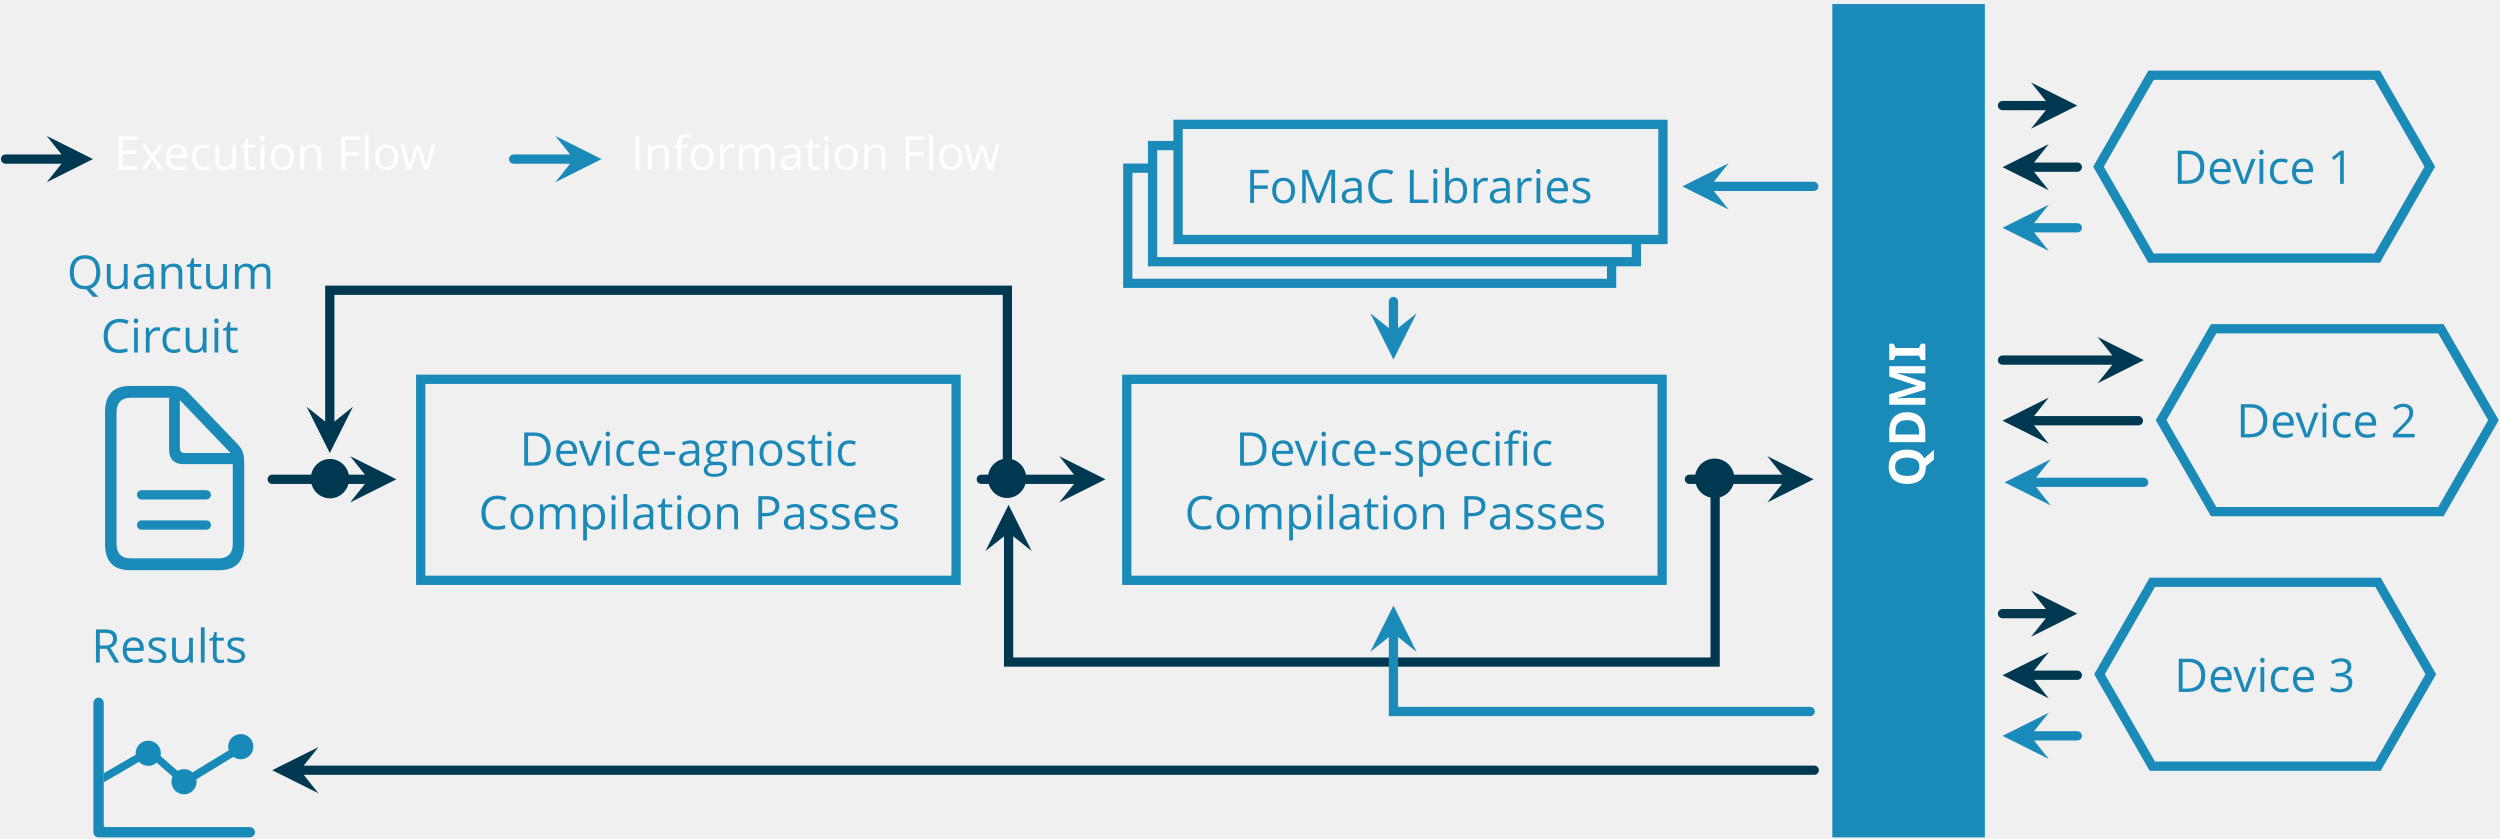
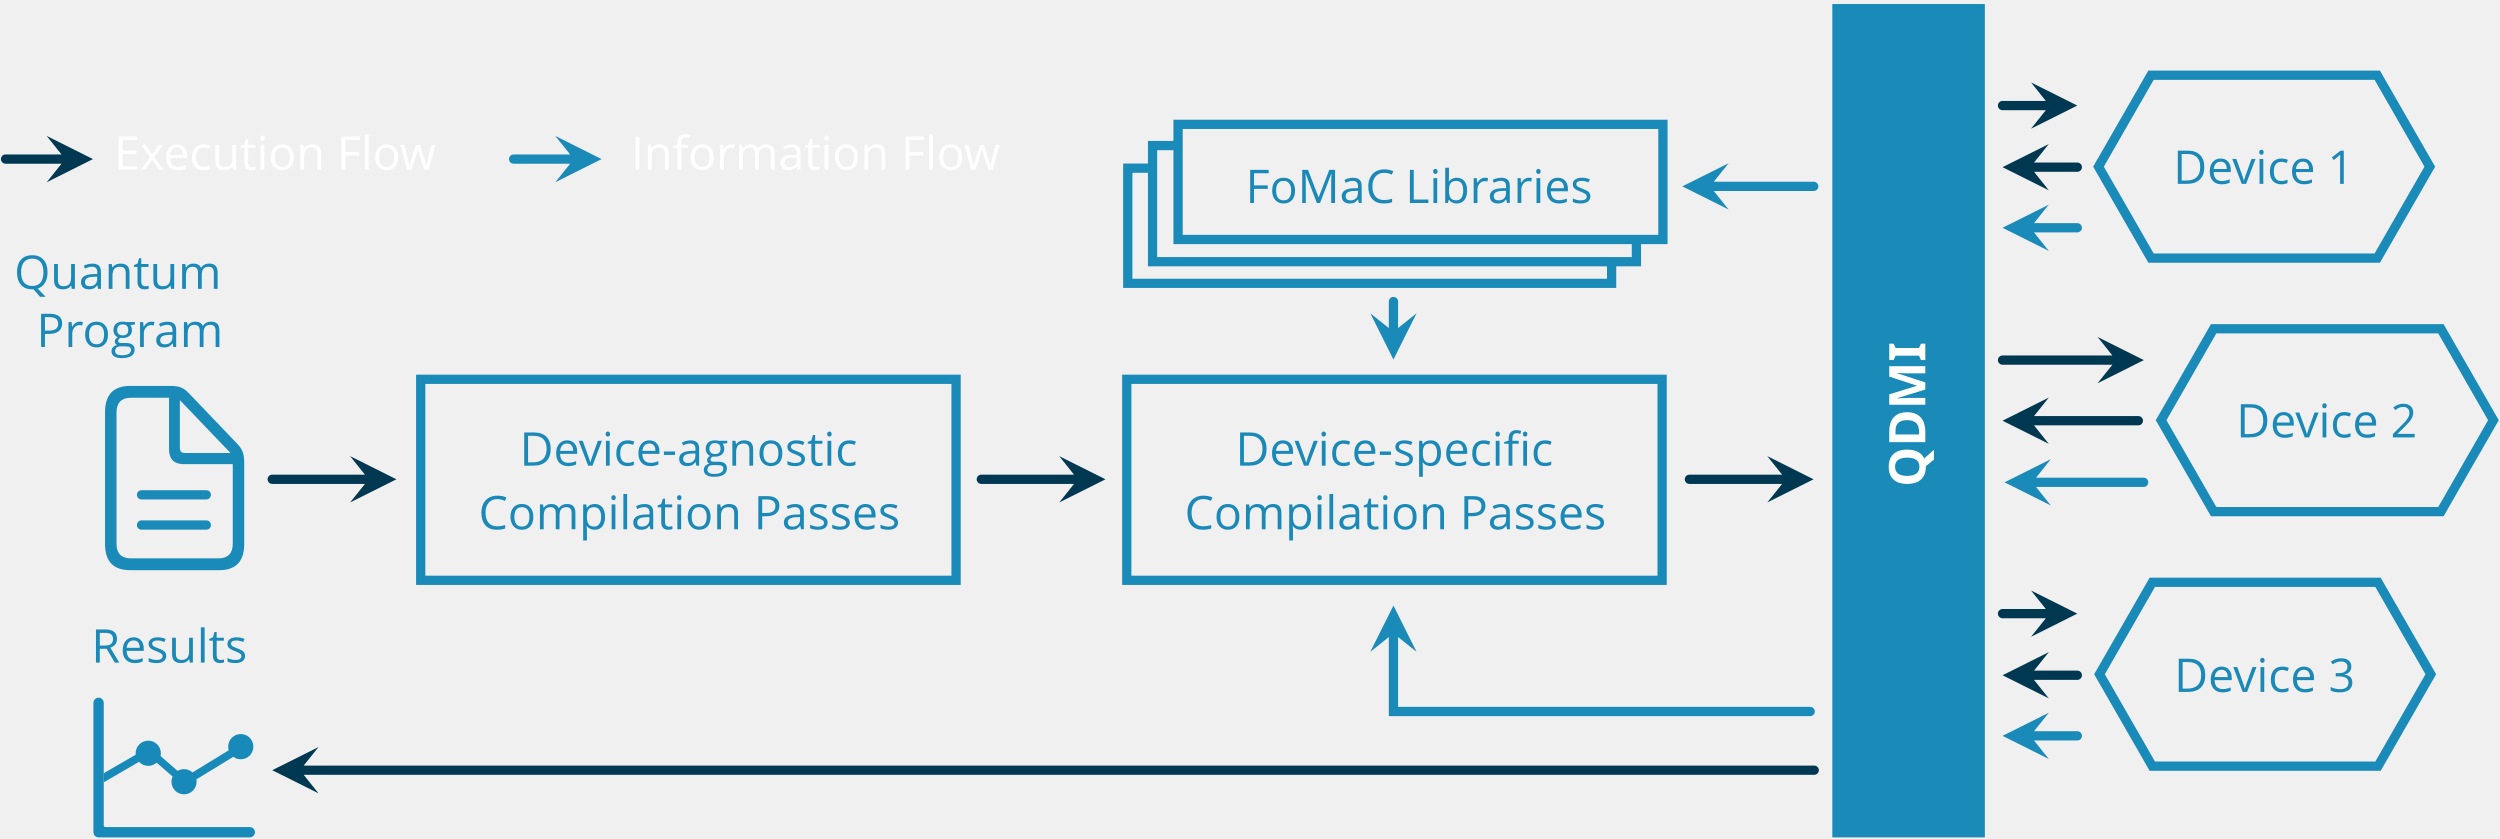
<svg xmlns="http://www.w3.org/2000/svg" width="2475" height="830" xml:space="preserve" overflow="hidden" version="1.1" id="svg57">
  <defs id="defs57">
    <clipPath clipPathUnits="userSpaceOnUse" id="clipPath57">
      <rect x="1268.5" y="952.5" width="479" height="115" stroke="#1a8ab9" stroke-width="9.167" stroke-linecap="butt" stroke-linejoin="miter" stroke-miterlimit="8" stroke-opacity="1" fill="#ffffff" fill-opacity="1" id="rect57" style="display:none" d="m 1268.5,952.5 h 479 v 115 h -479 z" />
      <path id="lpe_path-effect57" class="powerclip" d="m 1234.917,962.917 h 498.167 V 1096.083 H 1234.917 Z M 1268.5,952.5 v 115 h 479 v -115 z" />
    </clipPath>
    <clipPath clipPathUnits="userSpaceOnUse" id="clipPath58">
      <rect x="1293.5" y="933.5" width="480" height="114" stroke="#1a8ab9" stroke-width="9.167" stroke-linecap="butt" stroke-linejoin="miter" stroke-miterlimit="8" stroke-opacity="1" fill="#FFFFFF" fill-opacity="1" id="rect58" style="display:none;fill:#ffffff;fill-opacity:0" d="m 1293.5,933.5 h 480 v 114 h -480 z" />
      <path id="lpe_path-effect58" style="fill:#ffffff;fill-opacity:0" class="powerclip" d="m 1259.456,942.525 h 498.167 V 1076.691 H 1259.456 Z M 1293.5,933.5 v 114 h 480 v -114 z" />
    </clipPath>
  </defs>
  <g transform="translate(-128 -806)" id="g57">
    <g id="g56">
      <rect x="544.5" y="1181.5" width="530" height="199" stroke="#1A8AB9" stroke-width="9.167" stroke-linecap="butt" stroke-linejoin="miter" stroke-miterlimit="8" stroke-opacity="1" fill="none" id="rect3" />
      <text fill="#003751" fill-opacity="1" font-family="Open Sans,Open Sans_MSFontService,sans-serif" font-style="normal" font-variant="normal" font-weight="400" font-stretch="normal" font-size="46" text-anchor="start" direction="ltr" writing-mode="lr-tb" unicode-bidi="normal" text-decoration="none" transform="matrix(1 0 0 1 642.454 1267)" id="text3" style="fill:#1a89b7;fill-opacity:1">Device</text>
      <text fill="#003751" fill-opacity="1" font-family="Open Sans,Open Sans_MSFontService,sans-serif" font-style="normal" font-variant="normal" font-weight="400" font-stretch="normal" font-size="46" text-anchor="start" direction="ltr" writing-mode="lr-tb" unicode-bidi="normal" text-decoration="none" transform="matrix(1 0 0 1 783.392 1267)" id="text4" style="fill:#1a89b7;fill-opacity:1">-</text>
      <text fill="#003751" fill-opacity="1" font-family="Open Sans,Open Sans_MSFontService,sans-serif" font-style="normal" font-variant="normal" font-weight="400" font-stretch="normal" font-size="46" text-anchor="start" direction="ltr" writing-mode="lr-tb" unicode-bidi="normal" text-decoration="none" transform="matrix(1 0 0 1 798.287 1267)" id="text5" style="fill:#1a89b7;fill-opacity:1">agnostic</text>
      <text fill="#003751" fill-opacity="1" font-family="Open Sans,Open Sans_MSFontService,sans-serif" font-style="normal" font-variant="normal" font-weight="400" font-stretch="normal" font-size="46" text-anchor="start" direction="ltr" writing-mode="lr-tb" unicode-bidi="normal" text-decoration="none" transform="matrix(1 0 0 1 975.319 1267)" id="text6"> </text>
      <text fill="#003751" fill-opacity="1" font-family="Open Sans,Open Sans_MSFontService,sans-serif" font-style="normal" font-variant="normal" font-weight="400" font-stretch="normal" font-size="46" text-anchor="start" direction="ltr" writing-mode="lr-tb" unicode-bidi="normal" text-decoration="none" transform="matrix(1 0 0 1 601.777 1330)" id="text7" style="fill:#1a89b7;fill-opacity:1">Compilation Passes</text>
      <text fill="#003751" fill-opacity="1" font-family="Open Sans,Open Sans_MSFontService,sans-serif" font-style="normal" font-variant="normal" font-weight="400" font-stretch="normal" font-size="46" text-anchor="start" direction="ltr" writing-mode="lr-tb" unicode-bidi="normal" text-decoration="none" transform="matrix(1 0 0 1 1016 1330)" id="text8"> </text>
      <g id="g11">
        <g id="g10">
          <g id="g9">
            <path d="M24.707 176.928 113.074 176.928C129.503 176.928 137.782 168.457 137.782 151.964L137.782 75.147C137.782 65.586 136.626 61.414 130.658 55.382L83.106 7.187C77.458 1.348 72.838 0.064 64.302 0.064L24.707 0.064C8.407 0.064 0 8.471 0 25.028L0 151.964C0 168.521 8.278 176.928 24.707 176.928ZM25.285 165.569C16.108 165.569 11.359 160.692 11.359 151.707L11.359 25.285C11.359 16.493 16.108 11.423 25.349 11.423L63.34 11.423 63.34 60.58C63.34 70.399 68.281 75.147 77.907 75.147L126.423 75.147 126.423 151.707C126.423 160.692 121.674 165.569 112.433 165.569ZM79.126 64.431C75.533 64.431 74.057 63.019 74.057 59.361L74.057 13.669 124.177 64.431Z" fill="#1A8AB9" fill-rule="nonzero" fill-opacity="1" transform="matrix(1 0 0 1.0314 232 1188)" id="path8" />
            <path d="M100.304 100.175 36.13 100.175C33.499 100.175 31.574 102.101 31.574 104.539 31.574 107.043 33.499 109.032 36.13 109.032L100.304 109.032C102.871 109.032 104.796 107.043 104.796 104.539 104.796 102.101 102.871 100.175 100.304 100.175ZM100.304 129.118 36.13 129.118C33.499 129.118 31.574 131.108 31.574 133.675 31.574 136.113 33.499 138.039 36.13 138.039L100.304 138.039C102.871 138.039 104.796 136.113 104.796 133.675 104.796 131.108 102.871 129.118 100.304 129.118Z" fill="#1A8AB9" fill-rule="nonzero" fill-opacity="1" transform="matrix(1 0 0 1.0314 232 1188)" id="path9" />
          </g>
        </g>
      </g>
      <path d="M397.5 1275.92 492.949 1275.92C495.48 1275.92 497.532 1277.97 497.532 1280.5 497.532 1283.03 495.48 1285.08 492.949 1285.08L397.5 1285.08C394.969 1285.08 392.917 1283.03 392.917 1280.5 392.917 1277.97 394.969 1275.92 397.5 1275.92ZM492.949 1280.5 474.616 1257.58 520.449 1280.5 474.616 1303.42Z" fill="#003751" fill-rule="nonzero" fill-opacity="1" id="path11" />
-       <path d="M1106 1279.5C1106 1268.73 1114.51 1260 1125 1260 1135.49 1260 1144 1268.73 1144 1279.5 1144 1290.27 1135.49 1299 1125 1299 1114.51 1299 1106 1290.27 1106 1279.5Z" fill="#003751" fill-rule="evenodd" fill-opacity="1" id="path12" />
-       <path d="m 435.672,1279.862 c 0,-10.77 8.51,-19.5 19,-19.5 10.49,0 19,8.73 19,19.5 0,10.77 -8.51,19.5 -19,19.5 -10.49,0 -19,-8.73 -19,-19.5 z" fill="#003751" fill-rule="evenodd" fill-opacity="1" id="path12-4" />
      <path d="M133.5 958.917 192.56 958.917C195.092 958.917 197.144 960.969 197.144 963.5 197.144 966.032 195.092 968.084 192.56 968.084L133.5 968.083C130.969 968.083 128.917 966.031 128.917 963.5 128.917 960.969 130.969 958.917 133.5 958.917ZM192.56 963.5 174.227 940.584 220.06 963.5 174.227 986.417Z" fill="#003751" fill-rule="nonzero" fill-opacity="1" id="path13" />
-       <path d="M0-4.583 172.004-4.583 172.004 675.377 33.771 675.377C31.239 675.377 29.188 673.325 29.188 670.793 29.188 668.262 31.239 666.21 33.771 666.21L167.421 666.21 162.837 670.793 162.837 0 167.421 4.583 0 4.583C-2.531 4.583-4.583 2.531-4.583 0-4.583-2.531-2.531-4.583 0-4.583ZM33.771 670.793 52.104 693.71 6.271 670.793 52.104 647.877Z" fill="#003751" fill-rule="nonzero" fill-opacity="1" transform="matrix(-1.83697e-16 -1 -1 1.83697e-16 1125.29 1260.77)" id="path14" />
-       <text fill="#003751" fill-opacity="1" font-family="Open Sans,Open Sans_MSFontService,sans-serif" font-style="normal" font-variant="normal" font-weight="400" font-stretch="normal" font-size="46" text-anchor="start" direction="ltr" writing-mode="lr-tb" unicode-bidi="normal" text-decoration="none" transform="matrix(1 0 0 1 194.265 1092)" id="text14" style="fill:#1a89b7;fill-opacity:1">Quantum </text>
-       <text fill="#003751" fill-opacity="1" font-family="Open Sans,Open Sans_MSFontService,sans-serif" font-style="normal" font-variant="normal" font-weight="400" font-stretch="normal" font-size="46" text-anchor="start" direction="ltr" writing-mode="lr-tb" unicode-bidi="normal" text-decoration="none" transform="matrix(1 0 0 1 227.769 1155)" id="text15" style="fill:#1a89b7;fill-opacity:1">Circuit</text>
+       <text fill="#003751" fill-opacity="1" font-family="'Open Sans', 'Open Sans_MSFontService', sans-serif" font-style="normal" font-variant="normal" font-weight="400" font-stretch="normal" font-size="46px" text-anchor="start" direction="ltr" writing-mode="lr-tb" unicode-bidi="normal" text-decoration="none" transform="translate(194.265,1092)" id="text14" style="text-decoration:none;text-decoration-line:none;fill:#1a89b7;fill-opacity:1" x="104.106" y="0">
+         <tspan id="tspan1" x="104.106" y="0" style="text-align:center;text-anchor:middle">Quantum</tspan>
+         <tspan id="tspan2" x="104.106" y="57.5" style="text-align:center;text-anchor:middle">Program</tspan>
+       </text>
      <text fill="#003751" fill-opacity="1" font-family="Open Sans,Open Sans_MSFontService,sans-serif" font-style="normal" font-variant="normal" font-weight="400" font-stretch="normal" font-size="46" text-anchor="start" direction="ltr" writing-mode="lr-tb" unicode-bidi="normal" text-decoration="none" transform="matrix(1 0 0 1 364.696 1155)" id="text16"> </text>
      <text fill="#929292" fill-opacity="1" font-family="Open Sans,Open Sans_MSFontService,sans-serif" font-style="normal" font-variant="normal" font-weight="400" font-stretch="normal" font-size="46" text-anchor="start" direction="ltr" writing-mode="lr-tb" unicode-bidi="normal" text-decoration="none" transform="matrix(1 0 0 1 241.015 974)" id="text17" style="fill:#ffffff;fill-opacity:1">Execution Flow</text>
      <text fill="#929292" fill-opacity="1" font-family="Open Sans,Open Sans_MSFontService,sans-serif" font-style="normal" font-variant="normal" font-weight="400" font-stretch="normal" font-size="46" text-anchor="start" direction="ltr" writing-mode="lr-tb" unicode-bidi="normal" text-decoration="none" transform="matrix(1 0 0 1 559.557 974)" id="text18"> </text>
      <path d="M2205.5 971 2257.49 880.5 2481.51 880.5 2533.5 971 2481.51 1061.5 2257.49 1061.5Z" stroke="#1A8AB9" stroke-width="9.167" stroke-linecap="butt" stroke-linejoin="miter" stroke-miterlimit="8" stroke-opacity="1" fill="none" fill-rule="evenodd" id="path18" />
      <text fill="#0E2841" fill-opacity="1" font-family="Open Sans,Open Sans_MSFontService,sans-serif" font-style="normal" font-variant="normal" font-weight="400" font-stretch="normal" font-size="46" text-anchor="start" direction="ltr" writing-mode="lr-tb" unicode-bidi="normal" text-decoration="none" transform="matrix(1 0 0 1 2279.52 988)" id="text19" style="fill:#1a89b7;fill-opacity:1">Device 1</text>
      <text fill="#0E2841" fill-opacity="1" font-family="Open Sans,Open Sans_MSFontService,sans-serif" font-style="normal" font-variant="normal" font-weight="400" font-stretch="normal" font-size="46" text-anchor="start" direction="ltr" writing-mode="lr-tb" unicode-bidi="normal" text-decoration="none" transform="matrix(1 0 0 1 2458.85 988)" id="text20"> </text>
      <path d="M2267.5 1222 2319.49 1131.5 2544.51 1131.5 2596.5 1222 2544.51 1312.5 2319.49 1312.5Z" stroke="#1A8AB9" stroke-width="9.167" stroke-linecap="butt" stroke-linejoin="miter" stroke-miterlimit="8" stroke-opacity="1" fill="none" fill-rule="evenodd" id="path20" />
      <text fill="#003751" fill-opacity="1" font-family="Open Sans,Open Sans_MSFontService,sans-serif" font-style="normal" font-variant="normal" font-weight="400" font-stretch="normal" font-size="46" text-anchor="start" direction="ltr" writing-mode="lr-tb" unicode-bidi="normal" text-decoration="none" transform="matrix(1 0 0 1 2341.92 1239)" id="text21" style="fill:#1a89b7;fill-opacity:1">Device 2</text>
      <text fill="#003751" fill-opacity="1" font-family="Open Sans,Open Sans_MSFontService,sans-serif" font-style="normal" font-variant="normal" font-weight="400" font-stretch="normal" font-size="46" text-anchor="start" direction="ltr" writing-mode="lr-tb" unicode-bidi="normal" text-decoration="none" transform="matrix(1 0 0 1 2521.25 1239)" id="text22"> </text>
      <path d="M2206.5 1473.5 2258.78 1382.5 2482.22 1382.5 2534.5 1473.5 2482.22 1564.5 2258.78 1564.5Z" stroke="#1A8AB9" stroke-width="9.167" stroke-linecap="butt" stroke-linejoin="miter" stroke-miterlimit="8" stroke-opacity="1" fill="none" fill-rule="evenodd" id="path22" />
      <text fill="#003751" fill-opacity="1" font-family="Open Sans,Open Sans_MSFontService,sans-serif" font-style="normal" font-variant="normal" font-weight="400" font-stretch="normal" font-size="46" text-anchor="start" direction="ltr" writing-mode="lr-tb" unicode-bidi="normal" text-decoration="none" transform="matrix(1 0 0 1 2280.47 1491)" id="text23" style="fill:#1a89b7;fill-opacity:1">Device 3</text>
      <text fill="#003751" fill-opacity="1" font-family="Open Sans,Open Sans_MSFontService,sans-serif" font-style="normal" font-variant="normal" font-weight="400" font-stretch="normal" font-size="46" text-anchor="start" direction="ltr" writing-mode="lr-tb" unicode-bidi="normal" text-decoration="none" transform="matrix(1 0 0 1 2459.8 1491)" id="text24"> </text>
      <rect x="1243.5" y="1181.5" width="530" height="199" stroke="#1A8AB9" stroke-width="9.167" stroke-linecap="butt" stroke-linejoin="miter" stroke-miterlimit="8" stroke-opacity="1" fill="none" id="rect24" />
      <text fill="#003751" fill-opacity="1" font-family="Open Sans,Open Sans_MSFontService,sans-serif" font-style="normal" font-variant="normal" font-weight="400" font-stretch="normal" font-size="46" text-anchor="start" direction="ltr" writing-mode="lr-tb" unicode-bidi="normal" text-decoration="none" transform="matrix(1 0 0 1 1351.17 1267)" id="text25" style="fill:#1a89b7;fill-opacity:1">Device</text>
      <text fill="#003751" fill-opacity="1" font-family="Open Sans,Open Sans_MSFontService,sans-serif" font-style="normal" font-variant="normal" font-weight="400" font-stretch="normal" font-size="46" text-anchor="start" direction="ltr" writing-mode="lr-tb" unicode-bidi="normal" text-decoration="none" transform="matrix(1 0 0 1 1492.11 1267)" id="text26" style="fill:#1a89b7;fill-opacity:1">-</text>
      <text fill="#003751" fill-opacity="1" font-family="Open Sans,Open Sans_MSFontService,sans-serif" font-style="normal" font-variant="normal" font-weight="400" font-stretch="normal" font-size="46" text-anchor="start" direction="ltr" writing-mode="lr-tb" unicode-bidi="normal" text-decoration="none" transform="matrix(1 0 0 1 1507 1267)" id="text27" style="fill:#1a89b7;fill-opacity:1">specific</text>
      <text fill="#003751" fill-opacity="1" font-family="Open Sans,Open Sans_MSFontService,sans-serif" font-style="normal" font-variant="normal" font-weight="400" font-stretch="normal" font-size="46" text-anchor="start" direction="ltr" writing-mode="lr-tb" unicode-bidi="normal" text-decoration="none" transform="matrix(1 0 0 1 1664.55 1267)" id="text28"> </text>
      <text fill="#003751" fill-opacity="1" font-family="Open Sans,Open Sans_MSFontService,sans-serif" font-style="normal" font-variant="normal" font-weight="400" font-stretch="normal" font-size="46" text-anchor="start" direction="ltr" writing-mode="lr-tb" unicode-bidi="normal" text-decoration="none" transform="matrix(1 0 0 1 1300.75 1330)" id="text29" style="fill:#1a89b7;fill-opacity:1">Compilation Passes</text>
      <text fill="#003751" fill-opacity="1" font-family="Open Sans,Open Sans_MSFontService,sans-serif" font-style="normal" font-variant="normal" font-weight="400" font-stretch="normal" font-size="46" text-anchor="start" direction="ltr" writing-mode="lr-tb" unicode-bidi="normal" text-decoration="none" transform="matrix(1 0 0 1 1714.97 1330)" id="text30"> </text>
      <path d="M1099.5 1275.92 1194.95 1275.92C1197.48 1275.92 1199.53 1277.97 1199.53 1280.5 1199.53 1283.03 1197.48 1285.08 1194.95 1285.08L1099.5 1285.08C1096.97 1285.08 1094.92 1283.03 1094.92 1280.5 1094.92 1277.97 1096.97 1275.92 1099.5 1275.92ZM1194.95 1280.5 1176.62 1257.58 1222.45 1280.5 1176.62 1303.42Z" fill="#003751" fill-rule="nonzero" fill-opacity="1" id="path30" />
-       <path d="M1806 1279.5C1806 1268.73 1814.73 1260 1825.5 1260 1836.27 1260 1845 1268.73 1845 1279.5 1845 1290.27 1836.27 1299 1825.5 1299 1814.73 1299 1806 1290.27 1806 1279.5Z" fill="#003751" fill-rule="evenodd" fill-opacity="1" id="path31" />
-       <path d="M1830.58 1299.5 1830.58 1466.03 1121.92 1466.03 1121.92 1333.27C1121.92 1330.74 1123.97 1328.69 1126.5 1328.69 1129.03 1328.69 1131.08 1330.74 1131.08 1333.27L1131.08 1461.45 1126.5 1456.86 1826 1456.86 1821.41 1461.45 1821.41 1299.5C1821.41 1296.97 1823.47 1294.92 1826 1294.92 1828.53 1294.92 1830.58 1296.97 1830.58 1299.5ZM1126.5 1333.27 1103.58 1351.6 1126.5 1305.77 1149.42 1351.6Z" fill="#003751" fill-rule="nonzero" fill-opacity="1" id="path32" />
      <path d="M1800.5 1275.92 1895.95 1275.92C1898.48 1275.92 1900.53 1277.97 1900.53 1280.5 1900.53 1283.03 1898.48 1285.08 1895.95 1285.08L1800.5 1285.08C1797.97 1285.08 1795.92 1283.03 1795.92 1280.5 1795.92 1277.97 1797.97 1275.92 1800.5 1275.92ZM1895.95 1280.5 1877.62 1257.58 1923.45 1280.5 1877.62 1303.42Z" fill="#003751" fill-rule="nonzero" fill-opacity="1" id="path33" />
      <rect x="1942" y="810" width="151" height="825" fill="#1A8AB9" fill-opacity="1" id="rect33" />
      <text fill="#FFFFFF" fill-opacity="1" font-family="Prompt,Prompt_MSFontService,sans-serif" font-style="normal" font-variant="normal" font-weight="700" font-stretch="normal" font-size="50" text-anchor="start" direction="ltr" writing-mode="lr-tb" unicode-bidi="normal" text-decoration="none" transform="matrix(6.12323e-17 -1 1 6.12323e-17 2034.07 1288)" id="text33">QDMI</text>
      <path x="1244.5" y="972.5" width="479" height="114" stroke="#1a8ab9" stroke-width="9.167" stroke-linecap="butt" stroke-linejoin="miter" stroke-miterlimit="8" stroke-opacity="1" fill="#FFFFFF" fill-opacity="1" id="rect34" style="fill:#ffffff;fill-opacity:0" clip-path="url(#clipPath57)" d="m 1244.5,972.5 h 479 v 114 h -479 z" />
      <path x="1269.039" y="952.108" width="479" height="115" stroke="#1a8ab9" stroke-width="9.167" stroke-linecap="butt" stroke-linejoin="miter" stroke-miterlimit="8" stroke-opacity="1" fill="#ffffff" fill-opacity="1" id="rect35" style="fill:#ffffff;fill-opacity:0" clip-path="url(#clipPath58)" d="m 1269.039,952.108 h 479 v 115 h -479 z" transform="translate(0,-2)" />
      <rect x="1294.293" y="929.099" width="480" height="114" stroke="#1a8ab9" stroke-width="9.167" stroke-linecap="butt" stroke-linejoin="miter" stroke-miterlimit="8" stroke-opacity="1" fill="#FFFFFF" fill-opacity="1" id="rect36" style="fill:#ffffff;fill-opacity:0" />
      <text fill="#003751" fill-opacity="1" font-family="Open Sans,Open Sans_MSFontService,sans-serif" font-style="normal" font-variant="normal" font-weight="400" font-stretch="normal" font-size="46" text-anchor="start" direction="ltr" writing-mode="lr-tb" unicode-bidi="normal" text-decoration="none" transform="matrix(1 0 0 1 1361.15 1007)" id="text36" style="fill:#1a89b7;fill-opacity:1">FoMaC</text>
      <text fill="#003751" fill-opacity="1" font-family="Open Sans,Open Sans_MSFontService,sans-serif" font-style="normal" font-variant="normal" font-weight="400" font-stretch="normal" font-size="46" text-anchor="start" direction="ltr" writing-mode="lr-tb" unicode-bidi="normal" text-decoration="none" transform="matrix(1 0 0 1 1507.24 1007)" id="text37"> </text>
      <text fill="#003751" fill-opacity="1" font-family="Open Sans,Open Sans_MSFontService,sans-serif" font-style="normal" font-variant="normal" font-weight="400" font-stretch="normal" font-size="46" text-anchor="start" direction="ltr" writing-mode="lr-tb" unicode-bidi="normal" text-decoration="none" transform="matrix(1 0 0 1 1519.28 1007)" id="text38" style="fill:#1a89b7;fill-opacity:1">Libraries</text>
      <text fill="#003751" fill-opacity="1" font-family="Open Sans,Open Sans_MSFontService,sans-serif" font-style="normal" font-variant="normal" font-weight="400" font-stretch="normal" font-size="46" text-anchor="start" direction="ltr" writing-mode="lr-tb" unicode-bidi="normal" text-decoration="none" transform="matrix(1 0 0 1 1704.9 1007)" id="text39"> </text>
      <path d="M2110.5 905.917 2157.03 905.917C2159.56 905.917 2161.61 907.969 2161.61 910.5 2161.61 913.032 2159.56 915.084 2157.03 915.084L2110.5 915.083C2107.97 915.083 2105.92 913.031 2105.92 910.5 2105.92 907.969 2107.97 905.917 2110.5 905.917ZM2157.03 910.5 2138.7 887.584 2184.53 910.5 2138.7 933.417Z" fill="#003751" fill-rule="nonzero" fill-opacity="1" id="path39" />
      <path d="M2110.5 1408.92 2157.03 1408.92C2159.56 1408.92 2161.61 1410.97 2161.61 1413.5 2161.61 1416.03 2159.56 1418.08 2157.03 1418.08L2110.5 1418.08C2107.97 1418.08 2105.92 1416.03 2105.92 1413.5 2105.92 1410.97 2107.97 1408.92 2110.5 1408.92ZM2157.03 1413.5 2138.7 1390.58 2184.53 1413.5 2138.7 1436.42Z" fill="#003751" fill-rule="nonzero" fill-opacity="1" id="path40" />
      <path d="M2110.5 1157.92 2222.92 1157.92C2225.45 1157.92 2227.5 1159.97 2227.5 1162.5 2227.5 1165.03 2225.45 1167.08 2222.92 1167.08L2110.5 1167.08C2107.97 1167.08 2105.92 1165.03 2105.92 1162.5 2105.92 1159.97 2107.97 1157.92 2110.5 1157.92ZM2222.92 1162.5 2204.59 1139.58 2250.42 1162.5 2204.59 1185.42Z" fill="#003751" fill-rule="nonzero" fill-opacity="1" id="path41" />
      <path d="M2250.21 1288.08 2140 1288.08C2137.47 1288.08 2135.42 1286.03 2135.42 1283.5 2135.42 1280.97 2137.47 1278.92 2140 1278.92L2250.21 1278.92C2252.74 1278.92 2254.79 1280.97 2254.79 1283.5 2254.79 1286.03 2252.74 1288.08 2250.21 1288.08ZM2140 1283.5 2158.33 1306.42 2112.5 1283.5 2158.33 1260.58Z" fill="#1A8AB9" fill-rule="nonzero" fill-opacity="1" id="path42" />
      <path d="M2244.99 1227.08 2138 1227.08C2135.47 1227.08 2133.42 1225.03 2133.42 1222.5 2133.42 1219.97 2135.47 1217.92 2138 1217.92L2244.99 1217.92C2247.52 1217.92 2249.57 1219.97 2249.57 1222.5 2249.57 1225.03 2247.52 1227.08 2244.99 1227.08ZM2138 1222.5 2156.33 1245.42 2110.5 1222.5 2156.33 1199.58Z" fill="#003751" fill-rule="nonzero" fill-opacity="1" id="path43" />
      <path d="M2.23436e-05-4.583 46.53-4.583C49.061-4.583 51.113-2.531 51.113 0 51.113 2.532 49.061 4.584 46.53 4.584L-2.23436e-05 4.583C-2.531 4.583-4.583 2.531-4.583-2.23436e-05-4.583-2.531-2.531-4.583 2.23436e-05-4.583ZM46.53 0 28.197-22.916 74.03 0 28.196 22.917Z" fill="#1A8AB9" fill-rule="nonzero" fill-opacity="1" transform="matrix(-1 0 0 1 2184.53 1534.5)" id="path44" />
      <path d="M2.23436e-05-4.583 46.53-4.583C49.061-4.583 51.113-2.531 51.113 0 51.113 2.532 49.061 4.584 46.53 4.584L-2.23436e-05 4.583C-2.531 4.583-4.583 2.531-4.583-2.23436e-05-4.583-2.531-2.531-4.583 2.23436e-05-4.583ZM46.53 0 28.197-22.916 74.03 0 28.196 22.917Z" fill="#003751" fill-rule="nonzero" fill-opacity="1" transform="matrix(-1 0 0 1 2184.53 1474.5)" id="path45" />
      <path d="M2184.53 1036.08 2138 1036.08C2135.47 1036.08 2133.42 1034.03 2133.42 1031.5 2133.42 1028.97 2135.47 1026.92 2138 1026.92L2184.53 1026.92C2187.06 1026.92 2189.11 1028.97 2189.11 1031.5 2189.11 1034.03 2187.06 1036.08 2184.53 1036.08ZM2138 1031.5 2156.33 1054.42 2110.5 1031.5 2156.33 1008.58Z" fill="#1A8AB9" fill-rule="nonzero" fill-opacity="1" id="path46" />
      <path d="M2184.53 976.083 2138 976.083C2135.47 976.083 2133.42 974.031 2133.42 971.5 2133.42 968.968 2135.47 966.916 2138 966.916L2184.53 966.917C2187.06 966.917 2189.11 968.969 2189.11 971.5 2189.11 974.031 2187.06 976.083 2184.53 976.083ZM2138 971.5 2156.33 994.416 2110.5 971.5 2156.33 948.583Z" fill="#003751" fill-rule="nonzero" fill-opacity="1" id="path47" />
      <path d="M1.27128e-05-4.583 102.613-4.583C105.144-4.583 107.196-2.531 107.196 0 107.196 2.532 105.144 4.584 102.613 4.584L-1.27128e-05 4.583C-2.531 4.583-4.583 2.531-4.583-1.27128e-05-4.583-2.531-2.531-4.583 1.27128e-05-4.583ZM102.613 0 84.279-22.916 130.113 0 84.279 22.917Z" fill="#1A8AB9" fill-rule="nonzero" fill-opacity="1" transform="matrix(-1 0 0 1 1923.61 990.5)" id="path48" />
      <path d="M1920.09 1514.98 1502.92 1514.98 1502.92 1433C1502.92 1430.47 1504.97 1428.42 1507.5 1428.42 1510.03 1428.42 1512.08 1430.47 1512.08 1433L1512.08 1510.4 1507.5 1505.81 1920.09 1505.81C1922.62 1505.81 1924.67 1507.87 1924.67 1510.4 1924.67 1512.93 1922.62 1514.98 1920.09 1514.98ZM1507.5 1433 1484.58 1451.33 1507.5 1405.5 1530.42 1451.33Z" fill="#1A8AB9" fill-rule="nonzero" fill-opacity="1" id="path49" />
      <path d="M1512.08 1104.5 1512.08 1134.45C1512.08 1136.98 1510.03 1139.03 1507.5 1139.03 1504.97 1139.03 1502.92 1136.98 1502.92 1134.45L1502.92 1104.5C1502.92 1101.97 1504.97 1099.92 1507.5 1099.92 1510.03 1099.92 1512.08 1101.97 1512.08 1104.5ZM1507.5 1134.45 1530.42 1116.11 1507.5 1161.95 1484.58 1116.11Z" fill="#1A8AB9" fill-rule="nonzero" fill-opacity="1" id="path50" />
      <path d="M636.5 958.917 696.093 958.917C698.624 958.917 700.676 960.969 700.676 963.5 700.676 966.032 698.624 968.084 696.092 968.084L636.5 968.083C633.969 968.083 631.917 966.031 631.917 963.5 631.917 960.969 633.969 958.917 636.5 958.917ZM696.092 963.5 677.759 940.584 723.592 963.5 677.759 986.417Z" fill="#1A8AB9" fill-rule="nonzero" fill-opacity="1" id="path51" />
      <text fill="#929292" fill-opacity="1" font-family="Open Sans,Open Sans_MSFontService,sans-serif" font-style="normal" font-variant="normal" font-weight="400" font-stretch="normal" font-size="46" text-anchor="start" direction="ltr" writing-mode="lr-tb" unicode-bidi="normal" text-decoration="none" transform="matrix(1 0 0 1 752.61 974)" id="text51" style="fill:#ffffff;fill-opacity:1">Information Flow</text>
      <text fill="#929292" fill-opacity="1" font-family="Open Sans,Open Sans_MSFontService,sans-serif" font-style="normal" font-variant="normal" font-weight="400" font-stretch="normal" font-size="46" text-anchor="start" direction="ltr" writing-mode="lr-tb" unicode-bidi="normal" text-decoration="none" transform="matrix(1 0 0 1 1116.41 974)" id="text52"> </text>
      <g id="g55">
        <g id="g54">
          <g id="g53">
            <path d="M158.373 49.122C158.373 56.016 152.812 61.635 145.919 61.635 143.144 61.635 140.585 60.724 138.526 59.175L101.958 81.483C102.109 82.239 102.184 83.021 102.184 83.821 102.184 90.714 96.623 96.275 89.73 96.275 82.836 96.275 77.275 90.714 77.275 83.821 77.275 81.993 77.666 80.258 78.379 78.702L62.621 64.959C60.43 66.932 57.526 68.123 54.336 68.123 50.723 68.123 47.461 66.595 45.184 64.14L10.253 84.416 10.253 75.388 41.91 57.086C41.851 56.622 41.824 56.148 41.824 55.668 41.824 48.775 47.443 43.214 54.336 43.214 61.229 43.214 66.79 48.775 66.79 55.668 66.79 56.605 66.688 57.516 66.485 58.39L83.38 73.113C85.232 71.999 87.405 71.366 89.73 71.366 92.974 71.366 95.923 72.598 98.126 74.631L133.992 52.714C133.647 51.577 133.465 50.37 133.465 49.122 133.465 42.229 139.026 36.668 145.919 36.668 152.812 36.668 158.373 42.229 158.373 49.122Z" fill="#188AB9" fill-rule="nonzero" fill-opacity="1" transform="matrix(1 0 0 1.00107 220.46 1496)" id="path52" />
            <path d="M0 133.465C0 136.709 2.143 138.852 5.387 138.852L154.782 138.852C157.562 138.852 159.937 136.651 159.937 133.754 159.937 130.858 157.562 128.657 154.782 128.657L12.165 128.657C10.717 128.657 10.253 128.193 10.253 126.745L10.253 5.851C10.253 3.128 8.052 0.695 5.156 0.695 2.259 0.695 0 3.128 0 5.851Z" fill="#188AB9" fill-rule="nonzero" fill-opacity="1" transform="matrix(1 0 0 1.00107 220.46 1496)" id="path53" />
          </g>
        </g>
      </g>
      <path d="M1.08353e-06-4.583 1499.08-4.583C1501.61-4.583 1503.66-2.531 1503.66 0 1503.66 2.532 1501.61 4.584 1499.08 4.584L-1.08353e-06 4.583C-2.531 4.583-4.583 2.531-4.583-1.08353e-06-4.583-2.531-2.531-4.583 1.08353e-06-4.583ZM1499.08 0 1480.75-22.916 1526.58 0 1480.75 22.917Z" fill="#003751" fill-rule="nonzero" fill-opacity="1" transform="matrix(-1 0 0 1 1924.08 1568.5)" id="path55" />
      <text fill="#003751" fill-opacity="1" font-family="Open Sans,Open Sans_MSFontService,sans-serif" font-style="normal" font-variant="normal" font-weight="400" font-stretch="normal" font-size="46" text-anchor="start" direction="ltr" writing-mode="lr-tb" unicode-bidi="normal" text-decoration="none" transform="matrix(1 0 0 1 218.484 1462)" id="text55" style="fill:#1a89b7;fill-opacity:1">Results</text>
      <text fill="#003751" fill-opacity="1" font-family="Open Sans,Open Sans_MSFontService,sans-serif" font-style="normal" font-variant="normal" font-weight="400" font-stretch="normal" font-size="46" text-anchor="start" direction="ltr" writing-mode="lr-tb" unicode-bidi="normal" text-decoration="none" transform="matrix(1 0 0 1 372.026 1462)" id="text56"> </text>
    </g>
  </g>
</svg>
